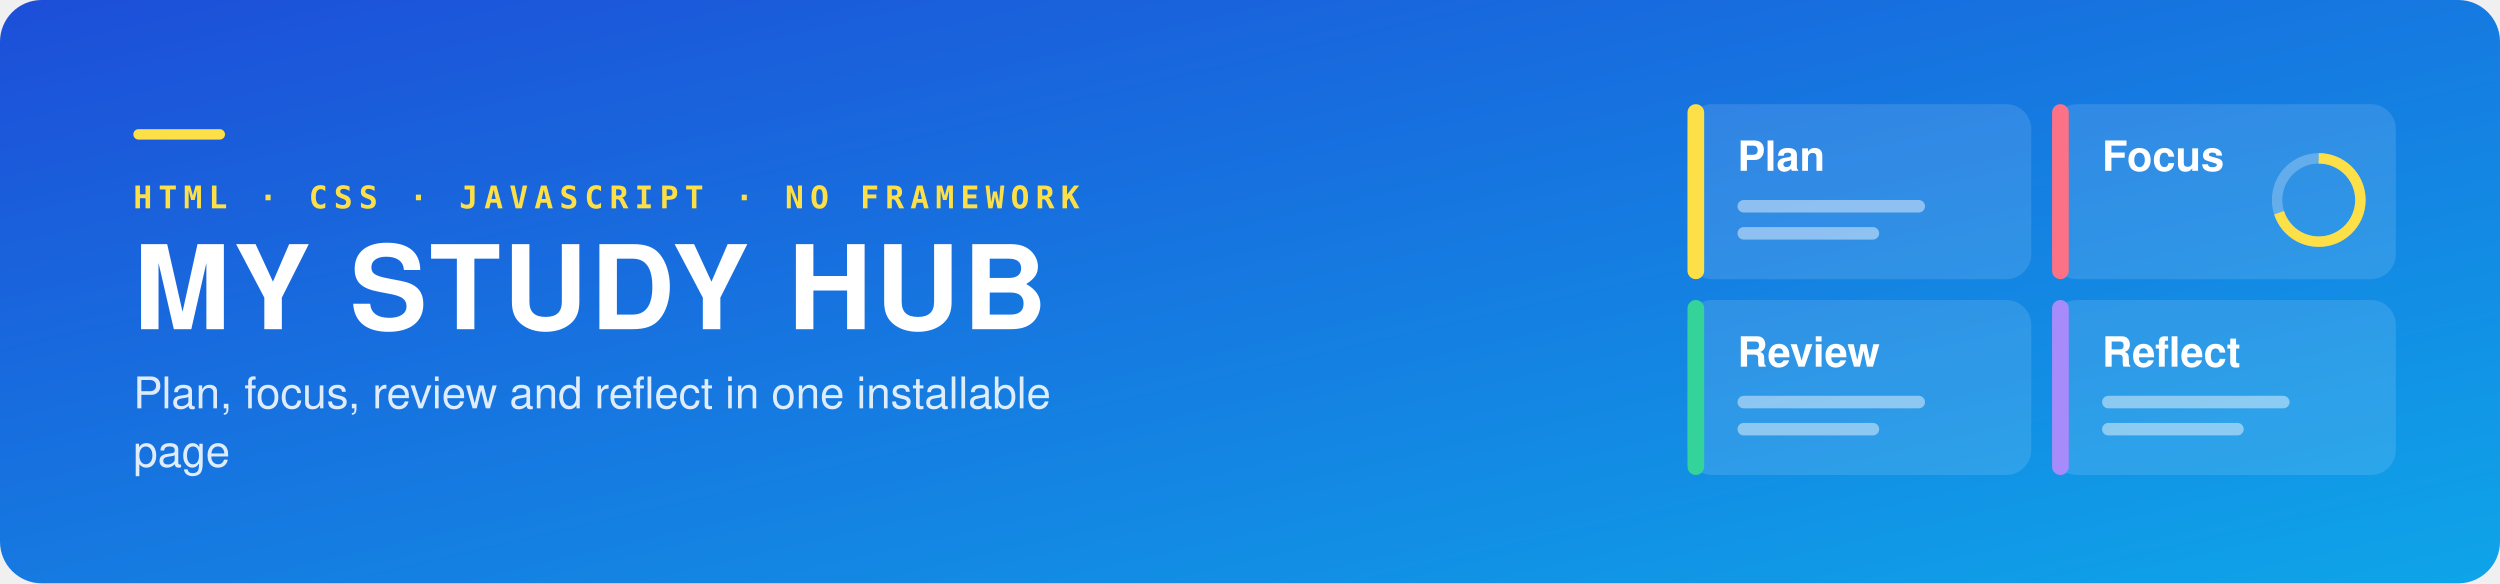
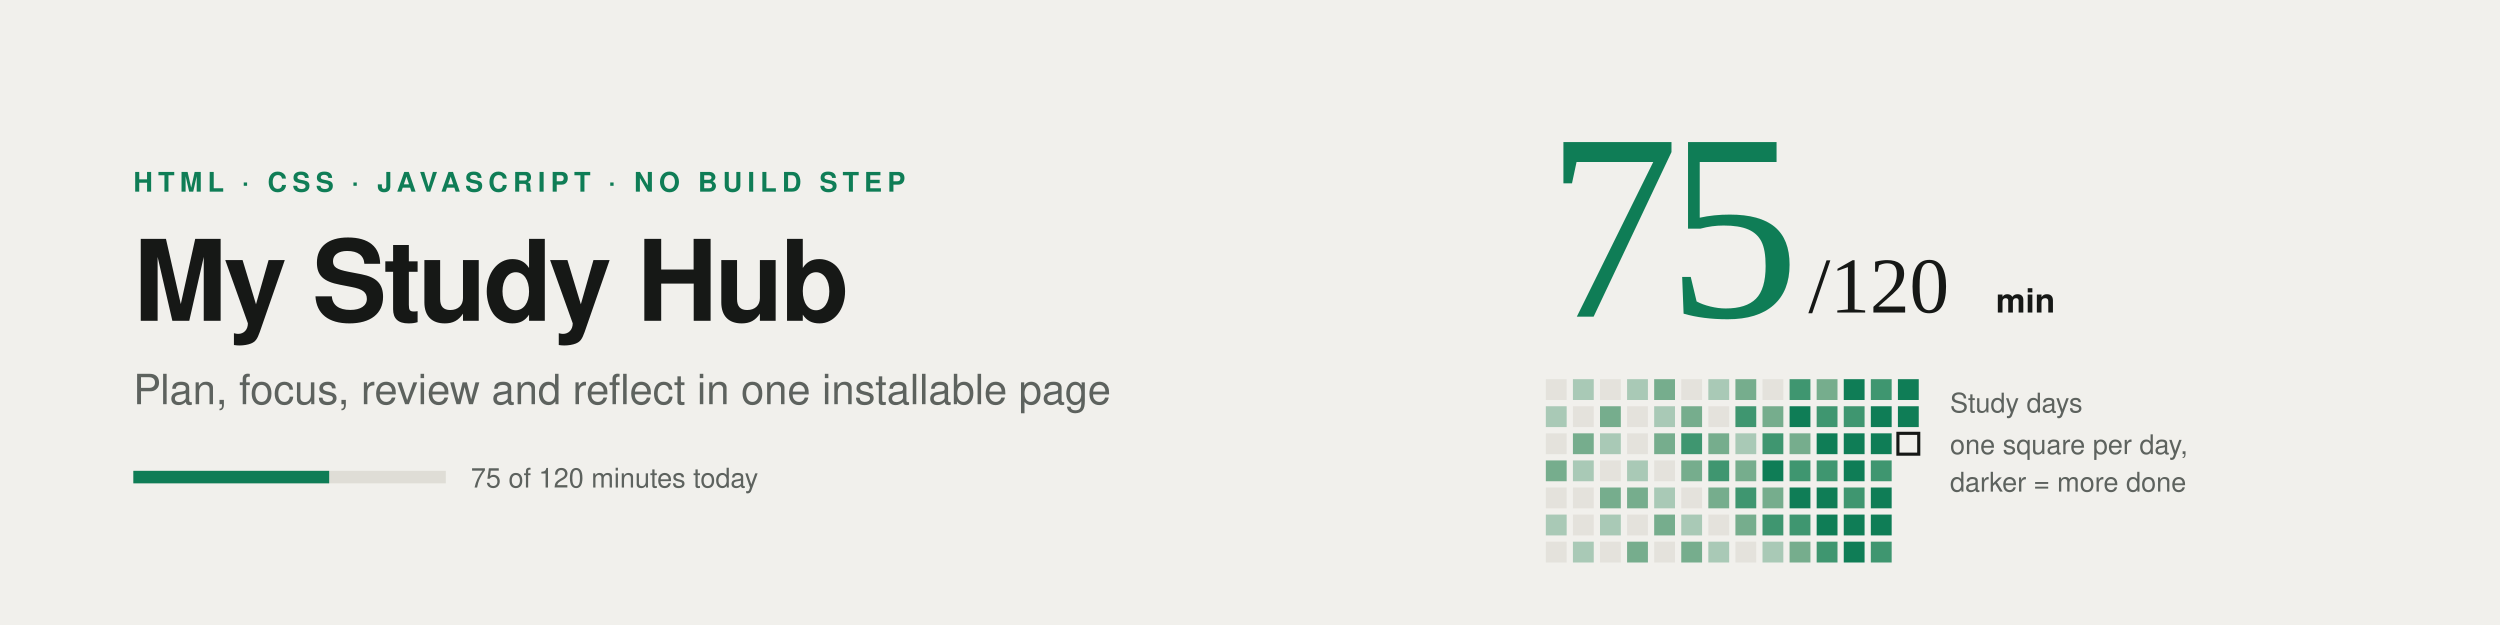
- <svg xmlns="http://www.w3.org/2000/svg" viewBox="0 0 1200 280" role="img" aria-label="MY STUDY HUB">
+ <svg xmlns="http://www.w3.org/2000/svg" viewBox="0 0 1200 300" role="img" aria-label="My Study Hub — plan, focus, review and reflect in one installable page">
  <style>
- .kick{font:700 15px ui-monospace,SFMono-Regular,Menlo,Consolas,monospace;letter-spacing:3px;fill:#FDE047}
- .title{font:800 56px system-ui,-apple-system,'Segoe UI',Helvetica,Arial,sans-serif;letter-spacing:1.5px;fill:#ffffff}
- .tag{font:500 21px system-ui,-apple-system,'Segoe UI',Helvetica,Arial,sans-serif;fill:#ffffff;opacity:.86}
- .m{font:500 13px ui-monospace,SFMono-Regular,Menlo,Consolas,monospace} .mb{font:700 14px ui-monospace,SFMono-Regular,Menlo,Consolas,monospace} .mbig{font:800 20px system-ui,-apple-system,'Segoe UI',Helvetica,Arial,sans-serif} .big{font:800 30px system-ui,-apple-system,'Segoe UI',Helvetica,Arial,sans-serif} .term{font:500 15px ui-monospace,SFMono-Regular,Menlo,Consolas,monospace}
- .bar{fill:#FDE047}
- 
- @media (prefers-reduced-motion:reduce){*{animation:none!important}}
+ .kick{font:600 13px system-ui,-apple-system,'Segoe UI',Helvetica,Arial,sans-serif;letter-spacing:2.5px;fill:#0f7d56}
+ .title{font:700 54px system-ui,-apple-system,'Segoe UI',Helvetica,Arial,sans-serif;letter-spacing:-1.5px;fill:#161816}
+ .tag{font:400 20px system-ui,-apple-system,'Segoe UI',Helvetica,Arial,sans-serif;fill:#5d625e}
+ .num{font:400 128px Georgia,'Times New Roman',serif;letter-spacing:-6px;fill:#0f7d56}
+ .of{font:400 38px Georgia,'Times New Roman',serif;fill:#161816}
+ .unit{font:600 16px system-ui,-apple-system,'Segoe UI',Helvetica,Arial,sans-serif;fill:#161816}
+ .lab{font:500 13px system-ui,-apple-system,'Segoe UI',Helvetica,Arial,sans-serif;fill:#5d625e}
</style>
-   <defs>
-     <linearGradient id="g" x1="0" y1="0" x2="1" y2="1">
-       <stop offset="0" stop-color="#1D4ED8" />
-       <stop offset="1" stop-color="#0EA5E9" />
-     </linearGradient>
-   </defs>
-   <rect width="1200" height="280" rx="20" fill="url(#g)" />
-   <rect class="bar" x="64" y="62" width="44" height="5" rx="2.5" />
-   <text x="64" y="100" class="kick">HTML · CSS · JAVASCRIPT · NO FRAMEWORK</text>
-   <text x="64" y="158" class="title">MY STUDY HUB</text>
-   <text x="64" y="196" class="tag">Plan, focus, review and reflect in one installable</text>
-   <text x="64" y="224" class="tag">page</text>
-   <g transform="translate(810,50)">
-     <rect x="0" y="0" width="165" height="84" rx="12" fill="#ffffff" opacity=".12" />
-     <rect x="0" y="0" width="8" height="84" rx="4" fill="#FDE047" />
-     <text x="24" y="32" class="mbig" text-anchor="start" fill="#fff">Plan</text>
-     <rect x="24" y="46" width="90" height="6" rx="3" fill="#ffffff" opacity=".45" />
-     <rect x="24" y="59" width="68" height="6" rx="3" fill="#ffffff" opacity=".45" />
-     <rect x="175" y="0" width="165" height="84" rx="12" fill="#ffffff" opacity=".12" />
-     <rect x="175" y="0" width="8" height="84" rx="4" fill="#FB7185" />
-     <text x="199" y="32" class="mbig" text-anchor="start" fill="#fff">Focus</text>
-     <circle cx="303" cy="46" r="20" fill="none" stroke="#ffffff" stroke-opacity=".25" stroke-width="5" />
-     <circle cx="303" cy="46" r="20" fill="none" stroke="#FDE047" stroke-width="5" stroke-dasharray="88 126" transform="rotate(-90 303 46)" />
-     <rect x="0" y="94" width="165" height="84" rx="12" fill="#ffffff" opacity=".12" />
-     <rect x="0" y="94" width="8" height="84" rx="4" fill="#34D399" />
-     <text x="24" y="126" class="mbig" text-anchor="start" fill="#fff">Review</text>
-     <rect x="24" y="140" width="90" height="6" rx="3" fill="#ffffff" opacity=".45" />
-     <rect x="24" y="153" width="68" height="6" rx="3" fill="#ffffff" opacity=".45" />
-     <rect x="175" y="94" width="165" height="84" rx="12" fill="#ffffff" opacity=".12" />
-     <rect x="175" y="94" width="8" height="84" rx="4" fill="#A78BFA" />
-     <text x="199" y="126" class="mbig" text-anchor="start" fill="#fff">Reflect</text>
-     <rect x="199" y="140" width="90" height="6" rx="3" fill="#ffffff" opacity=".45" />
-     <rect x="199" y="153" width="68" height="6" rx="3" fill="#ffffff" opacity=".45" />
+   <rect width="1200" height="300" fill="#f1f0ec" />
+   <text x="64" y="92" class="kick">HTML · CSS · JAVASCRIPT · NO BUILD STEP</text>
+   <text x="64" y="154" class="title">My Study Hub</text>
+   <text x="64" y="194" class="tag">Plan, focus, review and reflect in one installable page</text>
+   <rect x="64" y="226" width="150" height="6" fill="#dfddd6" />
+   <rect x="64" y="226" width="94" height="6" fill="#0f7d56" />
+   <text x="226" y="234" class="lab">75 of 120 minutes today</text>
+   <text x="742" y="152" class="num">75</text>
+   <text x="868" y="150" class="of">/120</text>
+   <text x="958" y="150" class="unit">min</text>
+   <g transform="translate(742,182)">
+     <g>
+       <rect x="0" y="0" width="10" height="10" fill="#e4e2dc" />
+       <rect x="0" y="13" width="10" height="10" fill="#a9c9b6" />
+       <rect x="0" y="26" width="10" height="10" fill="#e4e2dc" />
+       <rect x="0" y="39" width="10" height="10" fill="#76ad8d" />
+       <rect x="0" y="52" width="10" height="10" fill="#e4e2dc" />
+       <rect x="0" y="65" width="10" height="10" fill="#a9c9b6" />
+       <rect x="0" y="78" width="10" height="10" fill="#e4e2dc" />
+       <rect x="13" y="0" width="10" height="10" fill="#a9c9b6" />
+       <rect x="13" y="13" width="10" height="10" fill="#e4e2dc" />
+       <rect x="13" y="26" width="10" height="10" fill="#76ad8d" />
+       <rect x="13" y="39" width="10" height="10" fill="#a9c9b6" />
+       <rect x="13" y="52" width="10" height="10" fill="#e4e2dc" />
+       <rect x="13" y="65" width="10" height="10" fill="#e4e2dc" />
+       <rect x="13" y="78" width="10" height="10" fill="#a9c9b6" />
+       <rect x="26" y="0" width="10" height="10" fill="#e4e2dc" />
+       <rect x="26" y="13" width="10" height="10" fill="#76ad8d" />
+       <rect x="26" y="26" width="10" height="10" fill="#a9c9b6" />
+       <rect x="26" y="39" width="10" height="10" fill="#e4e2dc" />
+       <rect x="26" y="52" width="10" height="10" fill="#76ad8d" />
+       <rect x="26" y="65" width="10" height="10" fill="#a9c9b6" />
+       <rect x="26" y="78" width="10" height="10" fill="#e4e2dc" />
+       <rect x="39" y="0" width="10" height="10" fill="#a9c9b6" />
+       <rect x="39" y="13" width="10" height="10" fill="#e4e2dc" />
+       <rect x="39" y="26" width="10" height="10" fill="#e4e2dc" />
+       <rect x="39" y="39" width="10" height="10" fill="#a9c9b6" />
+       <rect x="39" y="52" width="10" height="10" fill="#76ad8d" />
+       <rect x="39" y="65" width="10" height="10" fill="#e4e2dc" />
+       <rect x="39" y="78" width="10" height="10" fill="#76ad8d" />
+       <rect x="52" y="0" width="10" height="10" fill="#76ad8d" />
+       <rect x="52" y="13" width="10" height="10" fill="#a9c9b6" />
+       <rect x="52" y="26" width="10" height="10" fill="#76ad8d" />
+       <rect x="52" y="39" width="10" height="10" fill="#e4e2dc" />
+       <rect x="52" y="52" width="10" height="10" fill="#a9c9b6" />
+       <rect x="52" y="65" width="10" height="10" fill="#76ad8d" />
+       <rect x="52" y="78" width="10" height="10" fill="#e4e2dc" />
+       <rect x="65" y="0" width="10" height="10" fill="#e4e2dc" />
+       <rect x="65" y="13" width="10" height="10" fill="#76ad8d" />
+       <rect x="65" y="26" width="10" height="10" fill="#3f9670" />
+       <rect x="65" y="39" width="10" height="10" fill="#76ad8d" />
+       <rect x="65" y="52" width="10" height="10" fill="#e4e2dc" />
+       <rect x="65" y="65" width="10" height="10" fill="#a9c9b6" />
+       <rect x="65" y="78" width="10" height="10" fill="#76ad8d" />
+       <rect x="78" y="0" width="10" height="10" fill="#a9c9b6" />
+       <rect x="78" y="13" width="10" height="10" fill="#e4e2dc" />
+       <rect x="78" y="26" width="10" height="10" fill="#76ad8d" />
+       <rect x="78" y="39" width="10" height="10" fill="#3f9670" />
+       <rect x="78" y="52" width="10" height="10" fill="#76ad8d" />
+       <rect x="78" y="65" width="10" height="10" fill="#e4e2dc" />
+       <rect x="78" y="78" width="10" height="10" fill="#a9c9b6" />
+       <rect x="91" y="0" width="10" height="10" fill="#76ad8d" />
+       <rect x="91" y="13" width="10" height="10" fill="#3f9670" />
+       <rect x="91" y="26" width="10" height="10" fill="#a9c9b6" />
+       <rect x="91" y="39" width="10" height="10" fill="#76ad8d" />
+       <rect x="91" y="52" width="10" height="10" fill="#3f9670" />
+       <rect x="91" y="65" width="10" height="10" fill="#76ad8d" />
+       <rect x="91" y="78" width="10" height="10" fill="#e4e2dc" />
+       <rect x="104" y="0" width="10" height="10" fill="#e4e2dc" />
+       <rect x="104" y="13" width="10" height="10" fill="#76ad8d" />
+       <rect x="104" y="26" width="10" height="10" fill="#3f9670" />
+       <rect x="104" y="39" width="10" height="10" fill="#0f7d56" />
+       <rect x="104" y="52" width="10" height="10" fill="#76ad8d" />
+       <rect x="104" y="65" width="10" height="10" fill="#3f9670" />
+       <rect x="104" y="78" width="10" height="10" fill="#a9c9b6" />
+       <rect x="117" y="0" width="10" height="10" fill="#3f9670" />
+       <rect x="117" y="13" width="10" height="10" fill="#0f7d56" />
+       <rect x="117" y="26" width="10" height="10" fill="#76ad8d" />
+       <rect x="117" y="39" width="10" height="10" fill="#3f9670" />
+       <rect x="117" y="52" width="10" height="10" fill="#0f7d56" />
+       <rect x="117" y="65" width="10" height="10" fill="#3f9670" />
+       <rect x="117" y="78" width="10" height="10" fill="#76ad8d" />
+       <rect x="130" y="0" width="10" height="10" fill="#76ad8d" />
+       <rect x="130" y="13" width="10" height="10" fill="#3f9670" />
+       <rect x="130" y="26" width="10" height="10" fill="#0f7d56" />
+       <rect x="130" y="39" width="10" height="10" fill="#3f9670" />
+       <rect x="130" y="52" width="10" height="10" fill="#0f7d56" />
+       <rect x="130" y="65" width="10" height="10" fill="#0f7d56" />
+       <rect x="130" y="78" width="10" height="10" fill="#3f9670" />
+       <rect x="143" y="0" width="10" height="10" fill="#0f7d56" />
+       <rect x="143" y="13" width="10" height="10" fill="#3f9670" />
+       <rect x="143" y="26" width="10" height="10" fill="#0f7d56" />
+       <rect x="143" y="39" width="10" height="10" fill="#0f7d56" />
+       <rect x="143" y="52" width="10" height="10" fill="#3f9670" />
+       <rect x="143" y="65" width="10" height="10" fill="#0f7d56" />
+       <rect x="143" y="78" width="10" height="10" fill="#0f7d56" />
+       <rect x="156" y="0" width="10" height="10" fill="#3f9670" />
+       <rect x="156" y="13" width="10" height="10" fill="#0f7d56" />
+       <rect x="156" y="26" width="10" height="10" fill="#0f7d56" />
+       <rect x="156" y="39" width="10" height="10" fill="#3f9670" />
+       <rect x="156" y="52" width="10" height="10" fill="#0f7d56" />
+       <rect x="156" y="65" width="10" height="10" fill="#0f7d56" />
+       <rect x="156" y="78" width="10" height="10" fill="#3f9670" />
+       <rect x="169" y="0" width="10" height="10" fill="#0f7d56" />
+       <rect x="169" y="13" width="10" height="10" fill="#0f7d56" />
+       <rect x="169" y="26" width="10" height="10" fill="#f1f0ec" stroke="#161816" stroke-width="1.5" />
+     </g>
+     <text x="194" y="10" class="lab" dominant-baseline="hanging">Study days</text>
+     <text x="194" y="30" class="lab" dominant-baseline="hanging">one square per day,</text>
+     <text x="194" y="48" class="lab" dominant-baseline="hanging">darker = more done</text>
  </g>
</svg>
